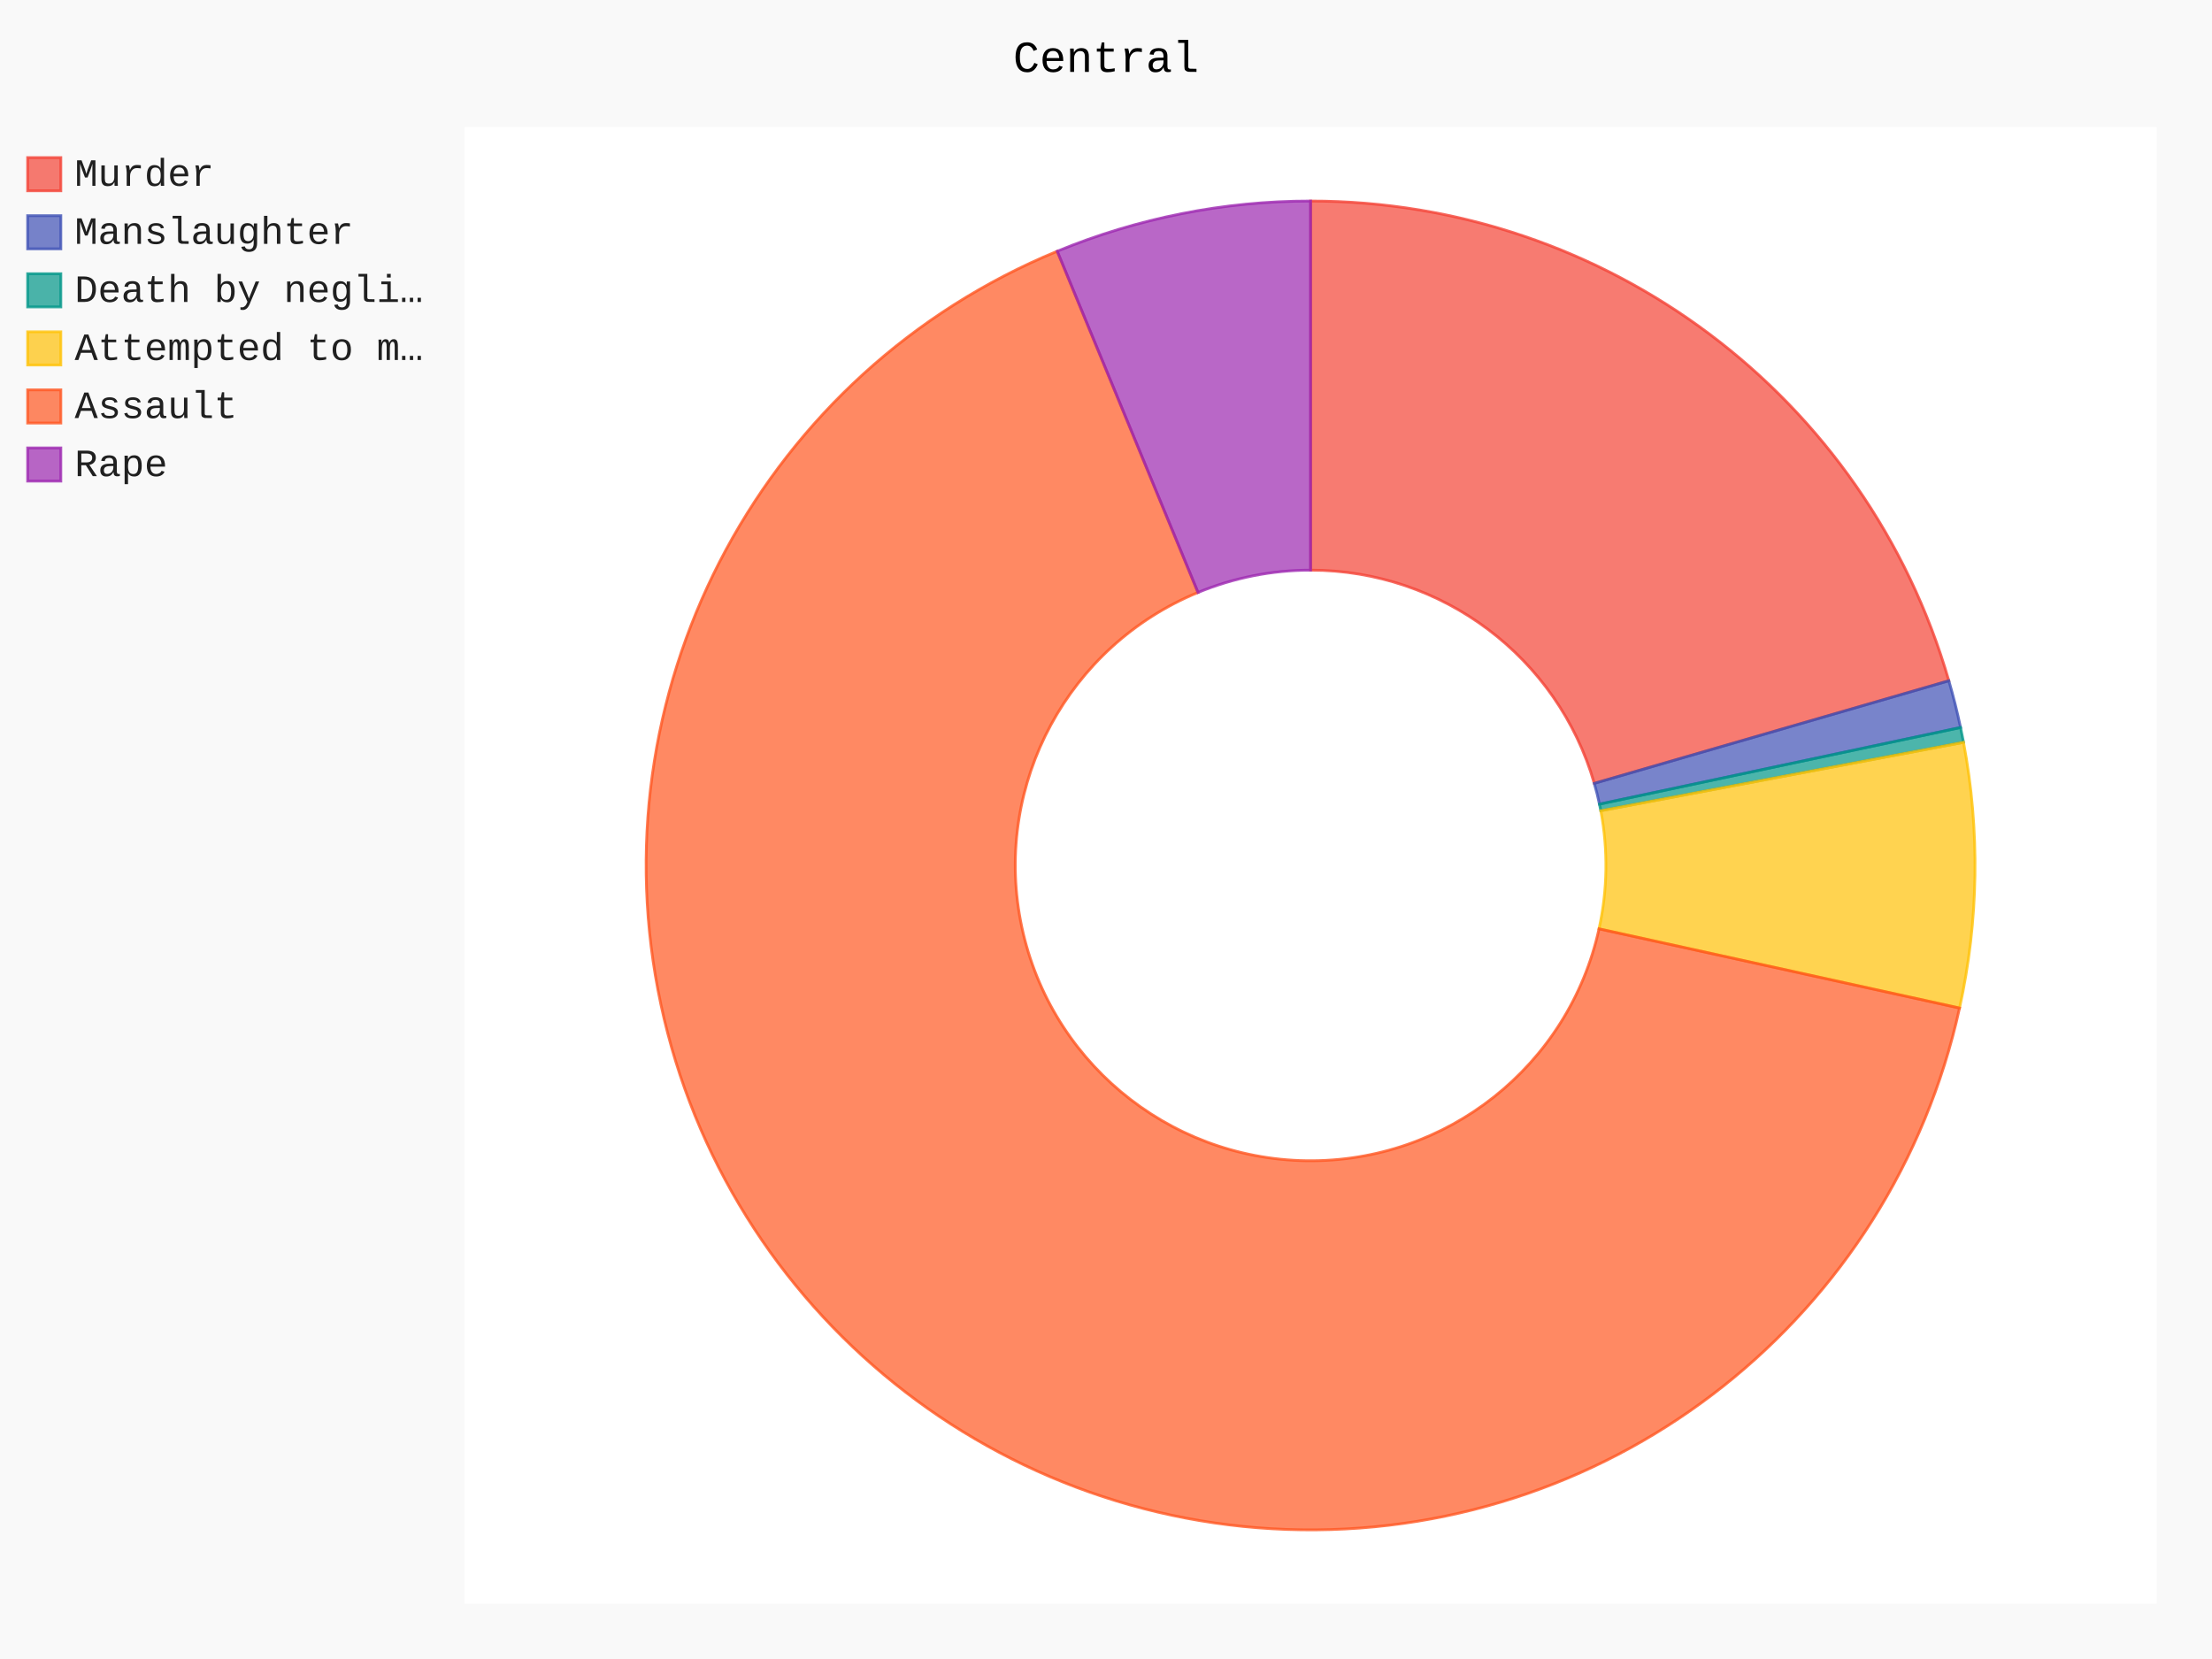
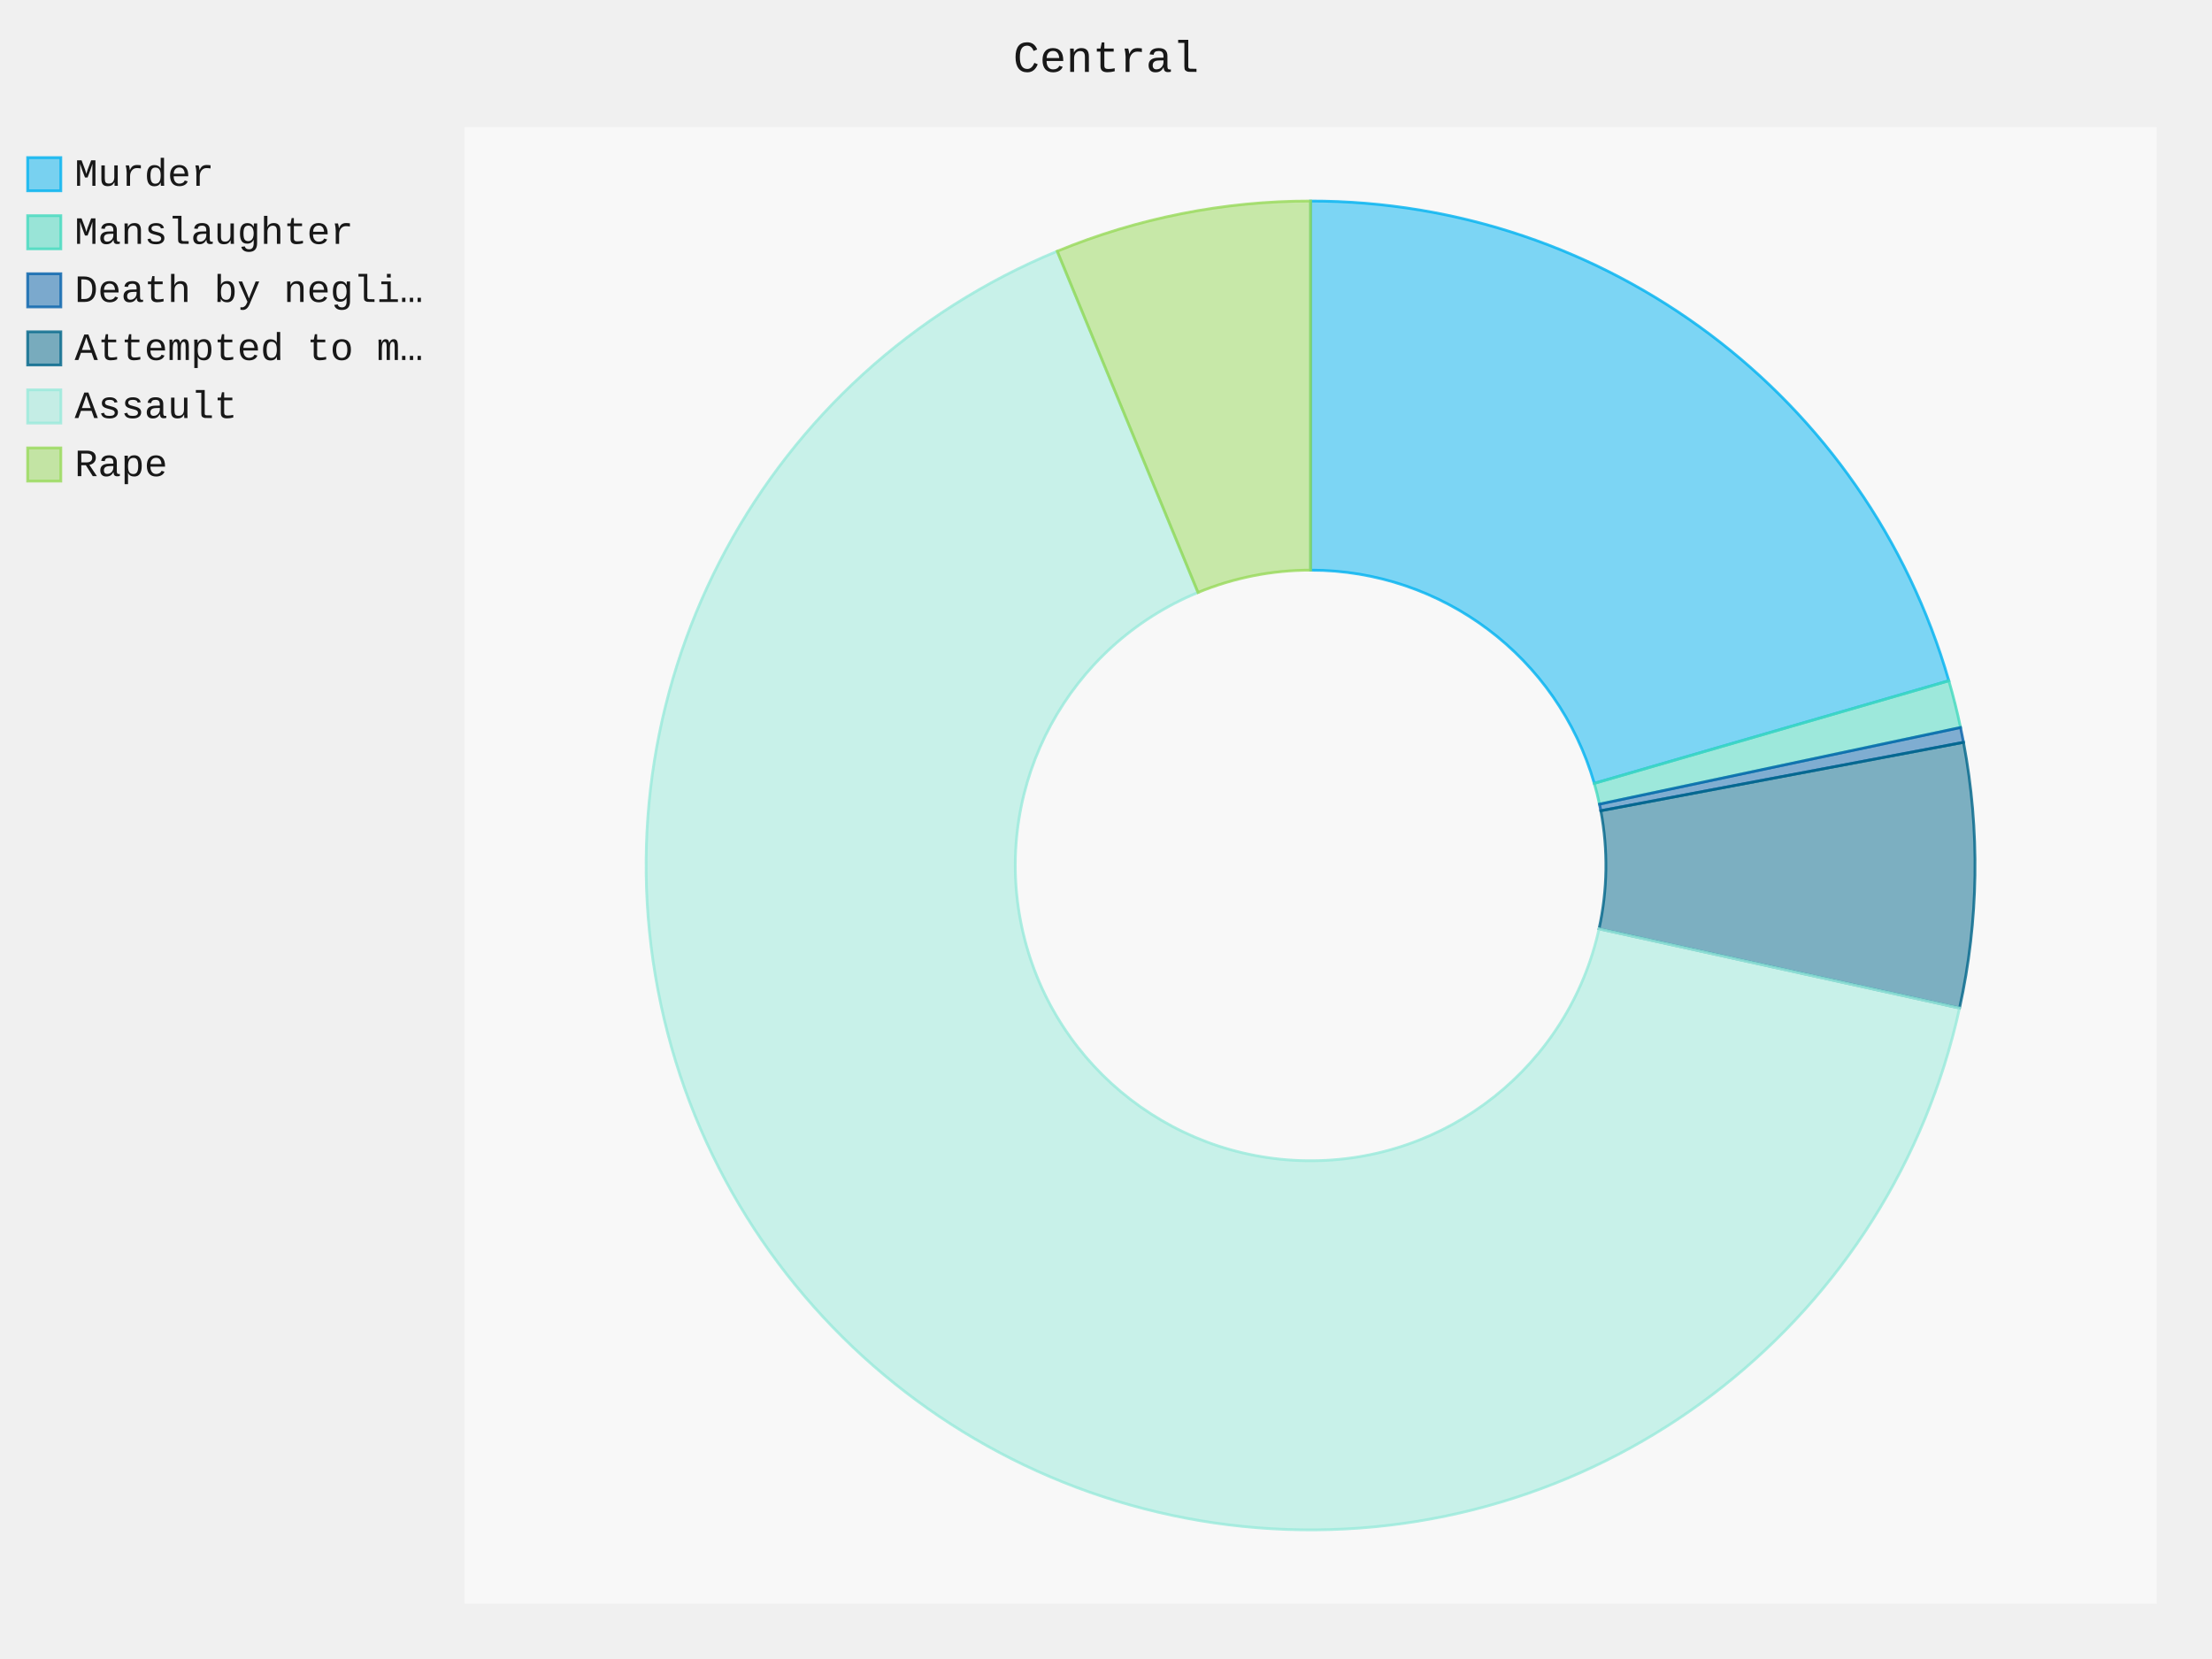
- <svg xmlns="http://www.w3.org/2000/svg" class="pygal-chart" id="chart-9334379a-974b-4cd5-8f22-36c9f7297574" viewBox="0 0 800 600">
+ <svg xmlns="http://www.w3.org/2000/svg" class="pygal-chart" id="chart-12258738-cebb-41e6-b8b9-7a5ac381efca" viewBox="0 0 800 600">
  <defs>
-     <style type="text/css">#chart-9334379a-974b-4cd5-8f22-36c9f7297574{-webkit-user-select:none;-webkit-font-smoothing:antialiased;font-family:Consolas,"Liberation Mono",Menlo,Courier,monospace}#chart-9334379a-974b-4cd5-8f22-36c9f7297574 .title{font-family:Consolas,"Liberation Mono",Menlo,Courier,monospace;font-size:16px}#chart-9334379a-974b-4cd5-8f22-36c9f7297574 .legends .legend text{font-family:Consolas,"Liberation Mono",Menlo,Courier,monospace;font-size:14px}#chart-9334379a-974b-4cd5-8f22-36c9f7297574 .axis text{font-family:Consolas,"Liberation Mono",Menlo,Courier,monospace;font-size:10px}#chart-9334379a-974b-4cd5-8f22-36c9f7297574 .axis text.major{font-family:Consolas,"Liberation Mono",Menlo,Courier,monospace;font-size:10px}#chart-9334379a-974b-4cd5-8f22-36c9f7297574 .text-overlay text.value{font-family:Consolas,"Liberation Mono",Menlo,Courier,monospace;font-size:16px}#chart-9334379a-974b-4cd5-8f22-36c9f7297574 .text-overlay text.label{font-family:Consolas,"Liberation Mono",Menlo,Courier,monospace;font-size:10px}#chart-9334379a-974b-4cd5-8f22-36c9f7297574 .tooltip{font-family:Consolas,"Liberation Mono",Menlo,Courier,monospace;font-size:14px}#chart-9334379a-974b-4cd5-8f22-36c9f7297574 text.no_data{font-family:Consolas,"Liberation Mono",Menlo,Courier,monospace;font-size:64px}
- #chart-9334379a-974b-4cd5-8f22-36c9f7297574{background-color:rgba(249,249,249,1)}#chart-9334379a-974b-4cd5-8f22-36c9f7297574 path,#chart-9334379a-974b-4cd5-8f22-36c9f7297574 line,#chart-9334379a-974b-4cd5-8f22-36c9f7297574 rect,#chart-9334379a-974b-4cd5-8f22-36c9f7297574 circle{-webkit-transition:150ms;-moz-transition:150ms;transition:150ms}#chart-9334379a-974b-4cd5-8f22-36c9f7297574 .graph &gt; .background{fill:rgba(249,249,249,1)}#chart-9334379a-974b-4cd5-8f22-36c9f7297574 .plot &gt; .background{fill:rgba(255,255,255,1)}#chart-9334379a-974b-4cd5-8f22-36c9f7297574 .graph{fill:rgba(0,0,0,.87)}#chart-9334379a-974b-4cd5-8f22-36c9f7297574 text.no_data{fill:rgba(0,0,0,1)}#chart-9334379a-974b-4cd5-8f22-36c9f7297574 .title{fill:rgba(0,0,0,1)}#chart-9334379a-974b-4cd5-8f22-36c9f7297574 .legends .legend text{fill:rgba(0,0,0,.87)}#chart-9334379a-974b-4cd5-8f22-36c9f7297574 .legends .legend:hover text{fill:rgba(0,0,0,1)}#chart-9334379a-974b-4cd5-8f22-36c9f7297574 .axis .line{stroke:rgba(0,0,0,1)}#chart-9334379a-974b-4cd5-8f22-36c9f7297574 .axis .guide.line{stroke:rgba(0,0,0,.54)}#chart-9334379a-974b-4cd5-8f22-36c9f7297574 .axis .major.line{stroke:rgba(0,0,0,.87)}#chart-9334379a-974b-4cd5-8f22-36c9f7297574 .axis text.major{fill:rgba(0,0,0,1)}#chart-9334379a-974b-4cd5-8f22-36c9f7297574 .axis.y .guides:hover .guide.line,#chart-9334379a-974b-4cd5-8f22-36c9f7297574 .line-graph .axis.x .guides:hover .guide.line,#chart-9334379a-974b-4cd5-8f22-36c9f7297574 .stackedline-graph .axis.x .guides:hover .guide.line,#chart-9334379a-974b-4cd5-8f22-36c9f7297574 .xy-graph .axis.x .guides:hover .guide.line{stroke:rgba(0,0,0,1)}#chart-9334379a-974b-4cd5-8f22-36c9f7297574 .axis .guides:hover text{fill:rgba(0,0,0,1)}#chart-9334379a-974b-4cd5-8f22-36c9f7297574 .reactive{fill-opacity:.7;stroke-opacity:.8}#chart-9334379a-974b-4cd5-8f22-36c9f7297574 .ci{stroke:rgba(0,0,0,.87)}#chart-9334379a-974b-4cd5-8f22-36c9f7297574 .reactive.active,#chart-9334379a-974b-4cd5-8f22-36c9f7297574 .active .reactive{fill-opacity:.8;stroke-opacity:.9;stroke-width:4}#chart-9334379a-974b-4cd5-8f22-36c9f7297574 .ci .reactive.active{stroke-width:1.5}#chart-9334379a-974b-4cd5-8f22-36c9f7297574 .series text{fill:rgba(0,0,0,1)}#chart-9334379a-974b-4cd5-8f22-36c9f7297574 .tooltip rect{fill:rgba(255,255,255,1);stroke:rgba(0,0,0,1);-webkit-transition:opacity 150ms;-moz-transition:opacity 150ms;transition:opacity 150ms}#chart-9334379a-974b-4cd5-8f22-36c9f7297574 .tooltip .label{fill:rgba(0,0,0,.87)}#chart-9334379a-974b-4cd5-8f22-36c9f7297574 .tooltip .label{fill:rgba(0,0,0,.87)}#chart-9334379a-974b-4cd5-8f22-36c9f7297574 .tooltip .legend{font-size:.8em;fill:rgba(0,0,0,.54)}#chart-9334379a-974b-4cd5-8f22-36c9f7297574 .tooltip .x_label{font-size:.6em;fill:rgba(0,0,0,1)}#chart-9334379a-974b-4cd5-8f22-36c9f7297574 .tooltip .xlink{font-size:.5em;text-decoration:underline}#chart-9334379a-974b-4cd5-8f22-36c9f7297574 .tooltip .value{font-size:1.5em}#chart-9334379a-974b-4cd5-8f22-36c9f7297574 .bound{font-size:.5em}#chart-9334379a-974b-4cd5-8f22-36c9f7297574 .max-value{font-size:.75em;fill:rgba(0,0,0,.54)}#chart-9334379a-974b-4cd5-8f22-36c9f7297574 .map-element{fill:rgba(255,255,255,1);stroke:rgba(0,0,0,.54) !important}#chart-9334379a-974b-4cd5-8f22-36c9f7297574 .map-element .reactive{fill-opacity:inherit;stroke-opacity:inherit}#chart-9334379a-974b-4cd5-8f22-36c9f7297574 .color-0,#chart-9334379a-974b-4cd5-8f22-36c9f7297574 .color-0 a:visited{stroke:#F44336;fill:#F44336}#chart-9334379a-974b-4cd5-8f22-36c9f7297574 .color-1,#chart-9334379a-974b-4cd5-8f22-36c9f7297574 .color-1 a:visited{stroke:#3F51B5;fill:#3F51B5}#chart-9334379a-974b-4cd5-8f22-36c9f7297574 .color-2,#chart-9334379a-974b-4cd5-8f22-36c9f7297574 .color-2 a:visited{stroke:#009688;fill:#009688}#chart-9334379a-974b-4cd5-8f22-36c9f7297574 .color-3,#chart-9334379a-974b-4cd5-8f22-36c9f7297574 .color-3 a:visited{stroke:#FFC107;fill:#FFC107}#chart-9334379a-974b-4cd5-8f22-36c9f7297574 .color-4,#chart-9334379a-974b-4cd5-8f22-36c9f7297574 .color-4 a:visited{stroke:#FF5722;fill:#FF5722}#chart-9334379a-974b-4cd5-8f22-36c9f7297574 .color-5,#chart-9334379a-974b-4cd5-8f22-36c9f7297574 .color-5 a:visited{stroke:#9C27B0;fill:#9C27B0}#chart-9334379a-974b-4cd5-8f22-36c9f7297574 .text-overlay .color-0 text{fill:black}#chart-9334379a-974b-4cd5-8f22-36c9f7297574 .text-overlay .color-1 text{fill:black}#chart-9334379a-974b-4cd5-8f22-36c9f7297574 .text-overlay .color-2 text{fill:black}#chart-9334379a-974b-4cd5-8f22-36c9f7297574 .text-overlay .color-3 text{fill:black}#chart-9334379a-974b-4cd5-8f22-36c9f7297574 .text-overlay .color-4 text{fill:black}#chart-9334379a-974b-4cd5-8f22-36c9f7297574 .text-overlay .color-5 text{fill:black}
- #chart-9334379a-974b-4cd5-8f22-36c9f7297574 text.no_data{text-anchor:middle}#chart-9334379a-974b-4cd5-8f22-36c9f7297574 .guide.line{fill:none}#chart-9334379a-974b-4cd5-8f22-36c9f7297574 .centered{text-anchor:middle}#chart-9334379a-974b-4cd5-8f22-36c9f7297574 .title{text-anchor:middle}#chart-9334379a-974b-4cd5-8f22-36c9f7297574 .legends .legend text{fill-opacity:1}#chart-9334379a-974b-4cd5-8f22-36c9f7297574 .axis.x text{text-anchor:middle}#chart-9334379a-974b-4cd5-8f22-36c9f7297574 .axis.x:not(.web) text[transform]{text-anchor:start}#chart-9334379a-974b-4cd5-8f22-36c9f7297574 .axis.x:not(.web) text[transform].backwards{text-anchor:end}#chart-9334379a-974b-4cd5-8f22-36c9f7297574 .axis.y text{text-anchor:end}#chart-9334379a-974b-4cd5-8f22-36c9f7297574 .axis.y text[transform].backwards{text-anchor:start}#chart-9334379a-974b-4cd5-8f22-36c9f7297574 .axis.y2 text{text-anchor:start}#chart-9334379a-974b-4cd5-8f22-36c9f7297574 .axis.y2 text[transform].backwards{text-anchor:end}#chart-9334379a-974b-4cd5-8f22-36c9f7297574 .axis .guide.line{stroke-dasharray:4,4}#chart-9334379a-974b-4cd5-8f22-36c9f7297574 .axis .major.guide.line{stroke-dasharray:6,6}#chart-9334379a-974b-4cd5-8f22-36c9f7297574 .horizontal .axis.y .guide.line,#chart-9334379a-974b-4cd5-8f22-36c9f7297574 .horizontal .axis.y2 .guide.line,#chart-9334379a-974b-4cd5-8f22-36c9f7297574 .vertical .axis.x .guide.line{opacity:0}#chart-9334379a-974b-4cd5-8f22-36c9f7297574 .horizontal .axis.always_show .guide.line,#chart-9334379a-974b-4cd5-8f22-36c9f7297574 .vertical .axis.always_show .guide.line{opacity:1 !important}#chart-9334379a-974b-4cd5-8f22-36c9f7297574 .axis.y .guides:hover .guide.line,#chart-9334379a-974b-4cd5-8f22-36c9f7297574 .axis.y2 .guides:hover .guide.line,#chart-9334379a-974b-4cd5-8f22-36c9f7297574 .axis.x .guides:hover .guide.line{opacity:1}#chart-9334379a-974b-4cd5-8f22-36c9f7297574 .axis .guides:hover text{opacity:1}#chart-9334379a-974b-4cd5-8f22-36c9f7297574 .nofill{fill:none}#chart-9334379a-974b-4cd5-8f22-36c9f7297574 .subtle-fill{fill-opacity:.2}#chart-9334379a-974b-4cd5-8f22-36c9f7297574 .dot{stroke-width:1px;fill-opacity:1}#chart-9334379a-974b-4cd5-8f22-36c9f7297574 .dot.active{stroke-width:5px}#chart-9334379a-974b-4cd5-8f22-36c9f7297574 .dot.negative{fill:transparent}#chart-9334379a-974b-4cd5-8f22-36c9f7297574 text,#chart-9334379a-974b-4cd5-8f22-36c9f7297574 tspan{stroke:none !important}#chart-9334379a-974b-4cd5-8f22-36c9f7297574 .series text.active{opacity:1}#chart-9334379a-974b-4cd5-8f22-36c9f7297574 .tooltip rect{fill-opacity:.95;stroke-width:.5}#chart-9334379a-974b-4cd5-8f22-36c9f7297574 .tooltip text{fill-opacity:1}#chart-9334379a-974b-4cd5-8f22-36c9f7297574 .showable{visibility:hidden}#chart-9334379a-974b-4cd5-8f22-36c9f7297574 .showable.shown{visibility:visible}#chart-9334379a-974b-4cd5-8f22-36c9f7297574 .gauge-background{fill:rgba(229,229,229,1);stroke:none}#chart-9334379a-974b-4cd5-8f22-36c9f7297574 .bg-lines{stroke:rgba(249,249,249,1);stroke-width:2px}</style>
+     <style type="text/css">#chart-12258738-cebb-41e6-b8b9-7a5ac381efca{-webkit-user-select:none;-webkit-font-smoothing:antialiased;font-family:Consolas,"Liberation Mono",Menlo,Courier,monospace}#chart-12258738-cebb-41e6-b8b9-7a5ac381efca .title{font-family:Consolas,"Liberation Mono",Menlo,Courier,monospace;font-size:16px}#chart-12258738-cebb-41e6-b8b9-7a5ac381efca .legends .legend text{font-family:Consolas,"Liberation Mono",Menlo,Courier,monospace;font-size:14px}#chart-12258738-cebb-41e6-b8b9-7a5ac381efca .axis text{font-family:Consolas,"Liberation Mono",Menlo,Courier,monospace;font-size:10px}#chart-12258738-cebb-41e6-b8b9-7a5ac381efca .axis text.major{font-family:Consolas,"Liberation Mono",Menlo,Courier,monospace;font-size:10px}#chart-12258738-cebb-41e6-b8b9-7a5ac381efca .text-overlay text.value{font-family:Consolas,"Liberation Mono",Menlo,Courier,monospace;font-size:16px}#chart-12258738-cebb-41e6-b8b9-7a5ac381efca .text-overlay text.label{font-family:Consolas,"Liberation Mono",Menlo,Courier,monospace;font-size:10px}#chart-12258738-cebb-41e6-b8b9-7a5ac381efca .tooltip{font-family:Consolas,"Liberation Mono",Menlo,Courier,monospace;font-size:14px}#chart-12258738-cebb-41e6-b8b9-7a5ac381efca text.no_data{font-family:Consolas,"Liberation Mono",Menlo,Courier,monospace;font-size:64px}
+ #chart-12258738-cebb-41e6-b8b9-7a5ac381efca{background-color:#f0f0f0}#chart-12258738-cebb-41e6-b8b9-7a5ac381efca path,#chart-12258738-cebb-41e6-b8b9-7a5ac381efca line,#chart-12258738-cebb-41e6-b8b9-7a5ac381efca rect,#chart-12258738-cebb-41e6-b8b9-7a5ac381efca circle{-webkit-transition:250ms ease-in;-moz-transition:250ms ease-in;transition:250ms ease-in}#chart-12258738-cebb-41e6-b8b9-7a5ac381efca .graph &gt; .background{fill:#f0f0f0}#chart-12258738-cebb-41e6-b8b9-7a5ac381efca .plot &gt; .background{fill:#f8f8f8}#chart-12258738-cebb-41e6-b8b9-7a5ac381efca .graph{fill:rgba(0,0,0,0.9)}#chart-12258738-cebb-41e6-b8b9-7a5ac381efca text.no_data{fill:rgba(0,0,0,0.9)}#chart-12258738-cebb-41e6-b8b9-7a5ac381efca .title{fill:rgba(0,0,0,0.9)}#chart-12258738-cebb-41e6-b8b9-7a5ac381efca .legends .legend text{fill:rgba(0,0,0,0.9)}#chart-12258738-cebb-41e6-b8b9-7a5ac381efca .legends .legend:hover text{fill:rgba(0,0,0,0.9)}#chart-12258738-cebb-41e6-b8b9-7a5ac381efca .axis .line{stroke:rgba(0,0,0,0.9)}#chart-12258738-cebb-41e6-b8b9-7a5ac381efca .axis .guide.line{stroke:rgba(0,0,0,0.6)}#chart-12258738-cebb-41e6-b8b9-7a5ac381efca .axis .major.line{stroke:rgba(0,0,0,0.9)}#chart-12258738-cebb-41e6-b8b9-7a5ac381efca .axis text.major{fill:rgba(0,0,0,0.9)}#chart-12258738-cebb-41e6-b8b9-7a5ac381efca .axis.y .guides:hover .guide.line,#chart-12258738-cebb-41e6-b8b9-7a5ac381efca .line-graph .axis.x .guides:hover .guide.line,#chart-12258738-cebb-41e6-b8b9-7a5ac381efca .stackedline-graph .axis.x .guides:hover .guide.line,#chart-12258738-cebb-41e6-b8b9-7a5ac381efca .xy-graph .axis.x .guides:hover .guide.line{stroke:rgba(0,0,0,0.9)}#chart-12258738-cebb-41e6-b8b9-7a5ac381efca .axis .guides:hover text{fill:rgba(0,0,0,0.9)}#chart-12258738-cebb-41e6-b8b9-7a5ac381efca .reactive{fill-opacity:.5;stroke-opacity:.8}#chart-12258738-cebb-41e6-b8b9-7a5ac381efca .ci{stroke:rgba(0,0,0,0.9)}#chart-12258738-cebb-41e6-b8b9-7a5ac381efca .reactive.active,#chart-12258738-cebb-41e6-b8b9-7a5ac381efca .active .reactive{fill-opacity:.9;stroke-opacity:.9;stroke-width:4}#chart-12258738-cebb-41e6-b8b9-7a5ac381efca .ci .reactive.active{stroke-width:1.5}#chart-12258738-cebb-41e6-b8b9-7a5ac381efca .series text{fill:rgba(0,0,0,0.9)}#chart-12258738-cebb-41e6-b8b9-7a5ac381efca .tooltip rect{fill:#f8f8f8;stroke:rgba(0,0,0,0.9);-webkit-transition:opacity 250ms ease-in;-moz-transition:opacity 250ms ease-in;transition:opacity 250ms ease-in}#chart-12258738-cebb-41e6-b8b9-7a5ac381efca .tooltip .label{fill:rgba(0,0,0,0.9)}#chart-12258738-cebb-41e6-b8b9-7a5ac381efca .tooltip .label{fill:rgba(0,0,0,0.9)}#chart-12258738-cebb-41e6-b8b9-7a5ac381efca .tooltip .legend{font-size:.8em;fill:rgba(0,0,0,0.6)}#chart-12258738-cebb-41e6-b8b9-7a5ac381efca .tooltip .x_label{font-size:.6em;fill:rgba(0,0,0,0.9)}#chart-12258738-cebb-41e6-b8b9-7a5ac381efca .tooltip .xlink{font-size:.5em;text-decoration:underline}#chart-12258738-cebb-41e6-b8b9-7a5ac381efca .tooltip .value{font-size:1.5em}#chart-12258738-cebb-41e6-b8b9-7a5ac381efca .bound{font-size:.5em}#chart-12258738-cebb-41e6-b8b9-7a5ac381efca .max-value{font-size:.75em;fill:rgba(0,0,0,0.6)}#chart-12258738-cebb-41e6-b8b9-7a5ac381efca .map-element{fill:#f8f8f8;stroke:rgba(0,0,0,0.6) !important}#chart-12258738-cebb-41e6-b8b9-7a5ac381efca .map-element .reactive{fill-opacity:inherit;stroke-opacity:inherit}#chart-12258738-cebb-41e6-b8b9-7a5ac381efca .color-0,#chart-12258738-cebb-41e6-b8b9-7a5ac381efca .color-0 a:visited{stroke:#00b2f0;fill:#00b2f0}#chart-12258738-cebb-41e6-b8b9-7a5ac381efca .color-1,#chart-12258738-cebb-41e6-b8b9-7a5ac381efca .color-1 a:visited{stroke:#43d9be;fill:#43d9be}#chart-12258738-cebb-41e6-b8b9-7a5ac381efca .color-2,#chart-12258738-cebb-41e6-b8b9-7a5ac381efca .color-2 a:visited{stroke:#0662ab;fill:#0662ab}#chart-12258738-cebb-41e6-b8b9-7a5ac381efca .color-3,#chart-12258738-cebb-41e6-b8b9-7a5ac381efca .color-3 a:visited{stroke:#00668a;fill:#00668a}#chart-12258738-cebb-41e6-b8b9-7a5ac381efca .color-4,#chart-12258738-cebb-41e6-b8b9-7a5ac381efca .color-4 a:visited{stroke:#98eadb;fill:#98eadb}#chart-12258738-cebb-41e6-b8b9-7a5ac381efca .color-5,#chart-12258738-cebb-41e6-b8b9-7a5ac381efca .color-5 a:visited{stroke:#97d959;fill:#97d959}#chart-12258738-cebb-41e6-b8b9-7a5ac381efca .text-overlay .color-0 text{fill:black}#chart-12258738-cebb-41e6-b8b9-7a5ac381efca .text-overlay .color-1 text{fill:black}#chart-12258738-cebb-41e6-b8b9-7a5ac381efca .text-overlay .color-2 text{fill:black}#chart-12258738-cebb-41e6-b8b9-7a5ac381efca .text-overlay .color-3 text{fill:black}#chart-12258738-cebb-41e6-b8b9-7a5ac381efca .text-overlay .color-4 text{fill:black}#chart-12258738-cebb-41e6-b8b9-7a5ac381efca .text-overlay .color-5 text{fill:black}
+ #chart-12258738-cebb-41e6-b8b9-7a5ac381efca text.no_data{text-anchor:middle}#chart-12258738-cebb-41e6-b8b9-7a5ac381efca .guide.line{fill:none}#chart-12258738-cebb-41e6-b8b9-7a5ac381efca .centered{text-anchor:middle}#chart-12258738-cebb-41e6-b8b9-7a5ac381efca .title{text-anchor:middle}#chart-12258738-cebb-41e6-b8b9-7a5ac381efca .legends .legend text{fill-opacity:1}#chart-12258738-cebb-41e6-b8b9-7a5ac381efca .axis.x text{text-anchor:middle}#chart-12258738-cebb-41e6-b8b9-7a5ac381efca .axis.x:not(.web) text[transform]{text-anchor:start}#chart-12258738-cebb-41e6-b8b9-7a5ac381efca .axis.x:not(.web) text[transform].backwards{text-anchor:end}#chart-12258738-cebb-41e6-b8b9-7a5ac381efca .axis.y text{text-anchor:end}#chart-12258738-cebb-41e6-b8b9-7a5ac381efca .axis.y text[transform].backwards{text-anchor:start}#chart-12258738-cebb-41e6-b8b9-7a5ac381efca .axis.y2 text{text-anchor:start}#chart-12258738-cebb-41e6-b8b9-7a5ac381efca .axis.y2 text[transform].backwards{text-anchor:end}#chart-12258738-cebb-41e6-b8b9-7a5ac381efca .axis .guide.line{stroke-dasharray:4,4}#chart-12258738-cebb-41e6-b8b9-7a5ac381efca .axis .major.guide.line{stroke-dasharray:6,6}#chart-12258738-cebb-41e6-b8b9-7a5ac381efca .horizontal .axis.y .guide.line,#chart-12258738-cebb-41e6-b8b9-7a5ac381efca .horizontal .axis.y2 .guide.line,#chart-12258738-cebb-41e6-b8b9-7a5ac381efca .vertical .axis.x .guide.line{opacity:0}#chart-12258738-cebb-41e6-b8b9-7a5ac381efca .horizontal .axis.always_show .guide.line,#chart-12258738-cebb-41e6-b8b9-7a5ac381efca .vertical .axis.always_show .guide.line{opacity:1 !important}#chart-12258738-cebb-41e6-b8b9-7a5ac381efca .axis.y .guides:hover .guide.line,#chart-12258738-cebb-41e6-b8b9-7a5ac381efca .axis.y2 .guides:hover .guide.line,#chart-12258738-cebb-41e6-b8b9-7a5ac381efca .axis.x .guides:hover .guide.line{opacity:1}#chart-12258738-cebb-41e6-b8b9-7a5ac381efca .axis .guides:hover text{opacity:1}#chart-12258738-cebb-41e6-b8b9-7a5ac381efca .nofill{fill:none}#chart-12258738-cebb-41e6-b8b9-7a5ac381efca .subtle-fill{fill-opacity:.2}#chart-12258738-cebb-41e6-b8b9-7a5ac381efca .dot{stroke-width:1px;fill-opacity:1}#chart-12258738-cebb-41e6-b8b9-7a5ac381efca .dot.active{stroke-width:5px}#chart-12258738-cebb-41e6-b8b9-7a5ac381efca .dot.negative{fill:transparent}#chart-12258738-cebb-41e6-b8b9-7a5ac381efca text,#chart-12258738-cebb-41e6-b8b9-7a5ac381efca tspan{stroke:none !important}#chart-12258738-cebb-41e6-b8b9-7a5ac381efca .series text.active{opacity:1}#chart-12258738-cebb-41e6-b8b9-7a5ac381efca .tooltip rect{fill-opacity:.95;stroke-width:.5}#chart-12258738-cebb-41e6-b8b9-7a5ac381efca .tooltip text{fill-opacity:1}#chart-12258738-cebb-41e6-b8b9-7a5ac381efca .showable{visibility:hidden}#chart-12258738-cebb-41e6-b8b9-7a5ac381efca .showable.shown{visibility:visible}#chart-12258738-cebb-41e6-b8b9-7a5ac381efca .gauge-background{fill:rgba(229,229,229,1);stroke:none}#chart-12258738-cebb-41e6-b8b9-7a5ac381efca .bg-lines{stroke:#f0f0f0;stroke-width:2px}</style>
  </defs>
  <g class="graph pie-graph vertical">
    <rect class="background" height="600" width="800" x="0" y="0" />
    <g class="plot" transform="translate(168, 46)">
      <rect class="background" height="534" width="612.0" x="0" y="0" />
      <g class="series serie-0 color-0">
        <g class="slices">
          <g class="slice">
            <path class="slice reactive tooltip-trigger" d="M306 26.7 A240.3 240.3 0 0 1 536.827 200.195 L408.59 237.309 A106.8 106.8 0 0 0 306 160.2 z" />
          </g>
        </g>
      </g>
      <g class="series serie-1 color-1">
        <g class="slices">
          <g class="slice">
            <path class="slice reactive tooltip-trigger" d="M536.827 200.195 A240.3 240.3 0 0 1 541.063 217.106 L410.472 244.825 A106.8 106.8 0 0 0 408.59 237.309 z" />
          </g>
        </g>
      </g>
      <g class="series serie-2 color-2">
        <g class="slices">
          <g class="slice">
            <path class="slice reactive tooltip-trigger" d="M541.063 217.106 A240.3 240.3 0 0 1 542.138 222.469 L410.95 247.209 A106.8 106.8 0 0 0 410.472 244.825 z" />
          </g>
        </g>
      </g>
      <g class="series serie-3 color-3">
        <g class="slices">
          <g class="slice">
            <path class="slice reactive tooltip-trigger" d="M542.138 222.469 A240.3 240.3 0 0 1 540.702 318.565 L410.312 289.918 A106.8 106.8 0 0 0 410.95 247.209 z" />
          </g>
        </g>
      </g>
      <g class="series serie-4 color-4">
        <g class="slices">
          <g class="slice">
            <path class="slice reactive tooltip-trigger" d="M540.702 318.565 A240.3 240.3 0 1 1 214.357 44.861 L265.27 168.272 A106.8 106.8 0 1 0 410.312 289.918 z" />
          </g>
        </g>
      </g>
      <g class="series serie-5 color-5">
        <g class="slices">
          <g class="slice">
            <path class="slice reactive tooltip-trigger" d="M214.357 44.861 A240.3 240.3 0 0 1 306 26.7 L306 160.2 A106.8 106.8 0 0 0 265.27 168.272 z" />
          </g>
        </g>
      </g>
    </g>
    <g class="titles">
      <text class="title plot_title" x="400.0" y="26">Central</text>
    </g>
    <g class="plot overlay" transform="translate(168, 46)">
      <g class="series serie-0 color-0" />
      <g class="series serie-1 color-1" />
      <g class="series serie-2 color-2" />
      <g class="series serie-3 color-3" />
      <g class="series serie-4 color-4" />
      <g class="series serie-5 color-5" />
    </g>
    <g class="plot text-overlay" transform="translate(168, 46)">
      <g class="series serie-0 color-0" />
      <g class="series serie-1 color-1" />
      <g class="series serie-2 color-2" />
      <g class="series serie-3 color-3" />
      <g class="series serie-4 color-4" />
      <g class="series serie-5 color-5" />
    </g>
    <g class="plot tooltip-overlay" transform="translate(168, 46)">
      <g class="tooltip" style="opacity: 0" transform="translate(0 0)">
        <rect class="tooltip-box" height="0" rx="0" ry="0" width="0" />
        <g class="text" />
      </g>
    </g>
    <g class="legends" transform="translate(10, 56)">
      <g class="legend reactive activate-serie" id="activate-serie-0">
        <rect class="color-0 reactive" height="12" width="12" x="0.0" y="1.0" />
        <text x="17.0" y="11.2">Murder</text>
      </g>
      <g class="legend reactive activate-serie" id="activate-serie-1">
        <rect class="color-1 reactive" height="12" width="12" x="0.0" y="22.0" />
        <text x="17.0" y="32.2">Manslaughter</text>
      </g>
      <g class="legend reactive activate-serie" id="activate-serie-2">
        <rect class="color-2 reactive" height="12" width="12" x="0.0" y="43.0" />
        <text x="17.0" y="53.2">Death by negli…</text>
      </g>
      <g class="legend reactive activate-serie" id="activate-serie-3">
        <rect class="color-3 reactive" height="12" width="12" x="0.0" y="64.0" />
        <text x="17.0" y="74.2">Attempted to m…</text>
      </g>
      <g class="legend reactive activate-serie" id="activate-serie-4">
        <rect class="color-4 reactive" height="12" width="12" x="0.0" y="85.0" />
        <text x="17.0" y="95.2">Assault</text>
      </g>
      <g class="legend reactive activate-serie" id="activate-serie-5">
        <rect class="color-5 reactive" height="12" width="12" x="0.0" y="106.0" />
        <text x="17.0" y="116.2">Rape</text>
      </g>
    </g>
    <g class="legends" transform="translate(790, 56)" />
  </g>
</svg>
